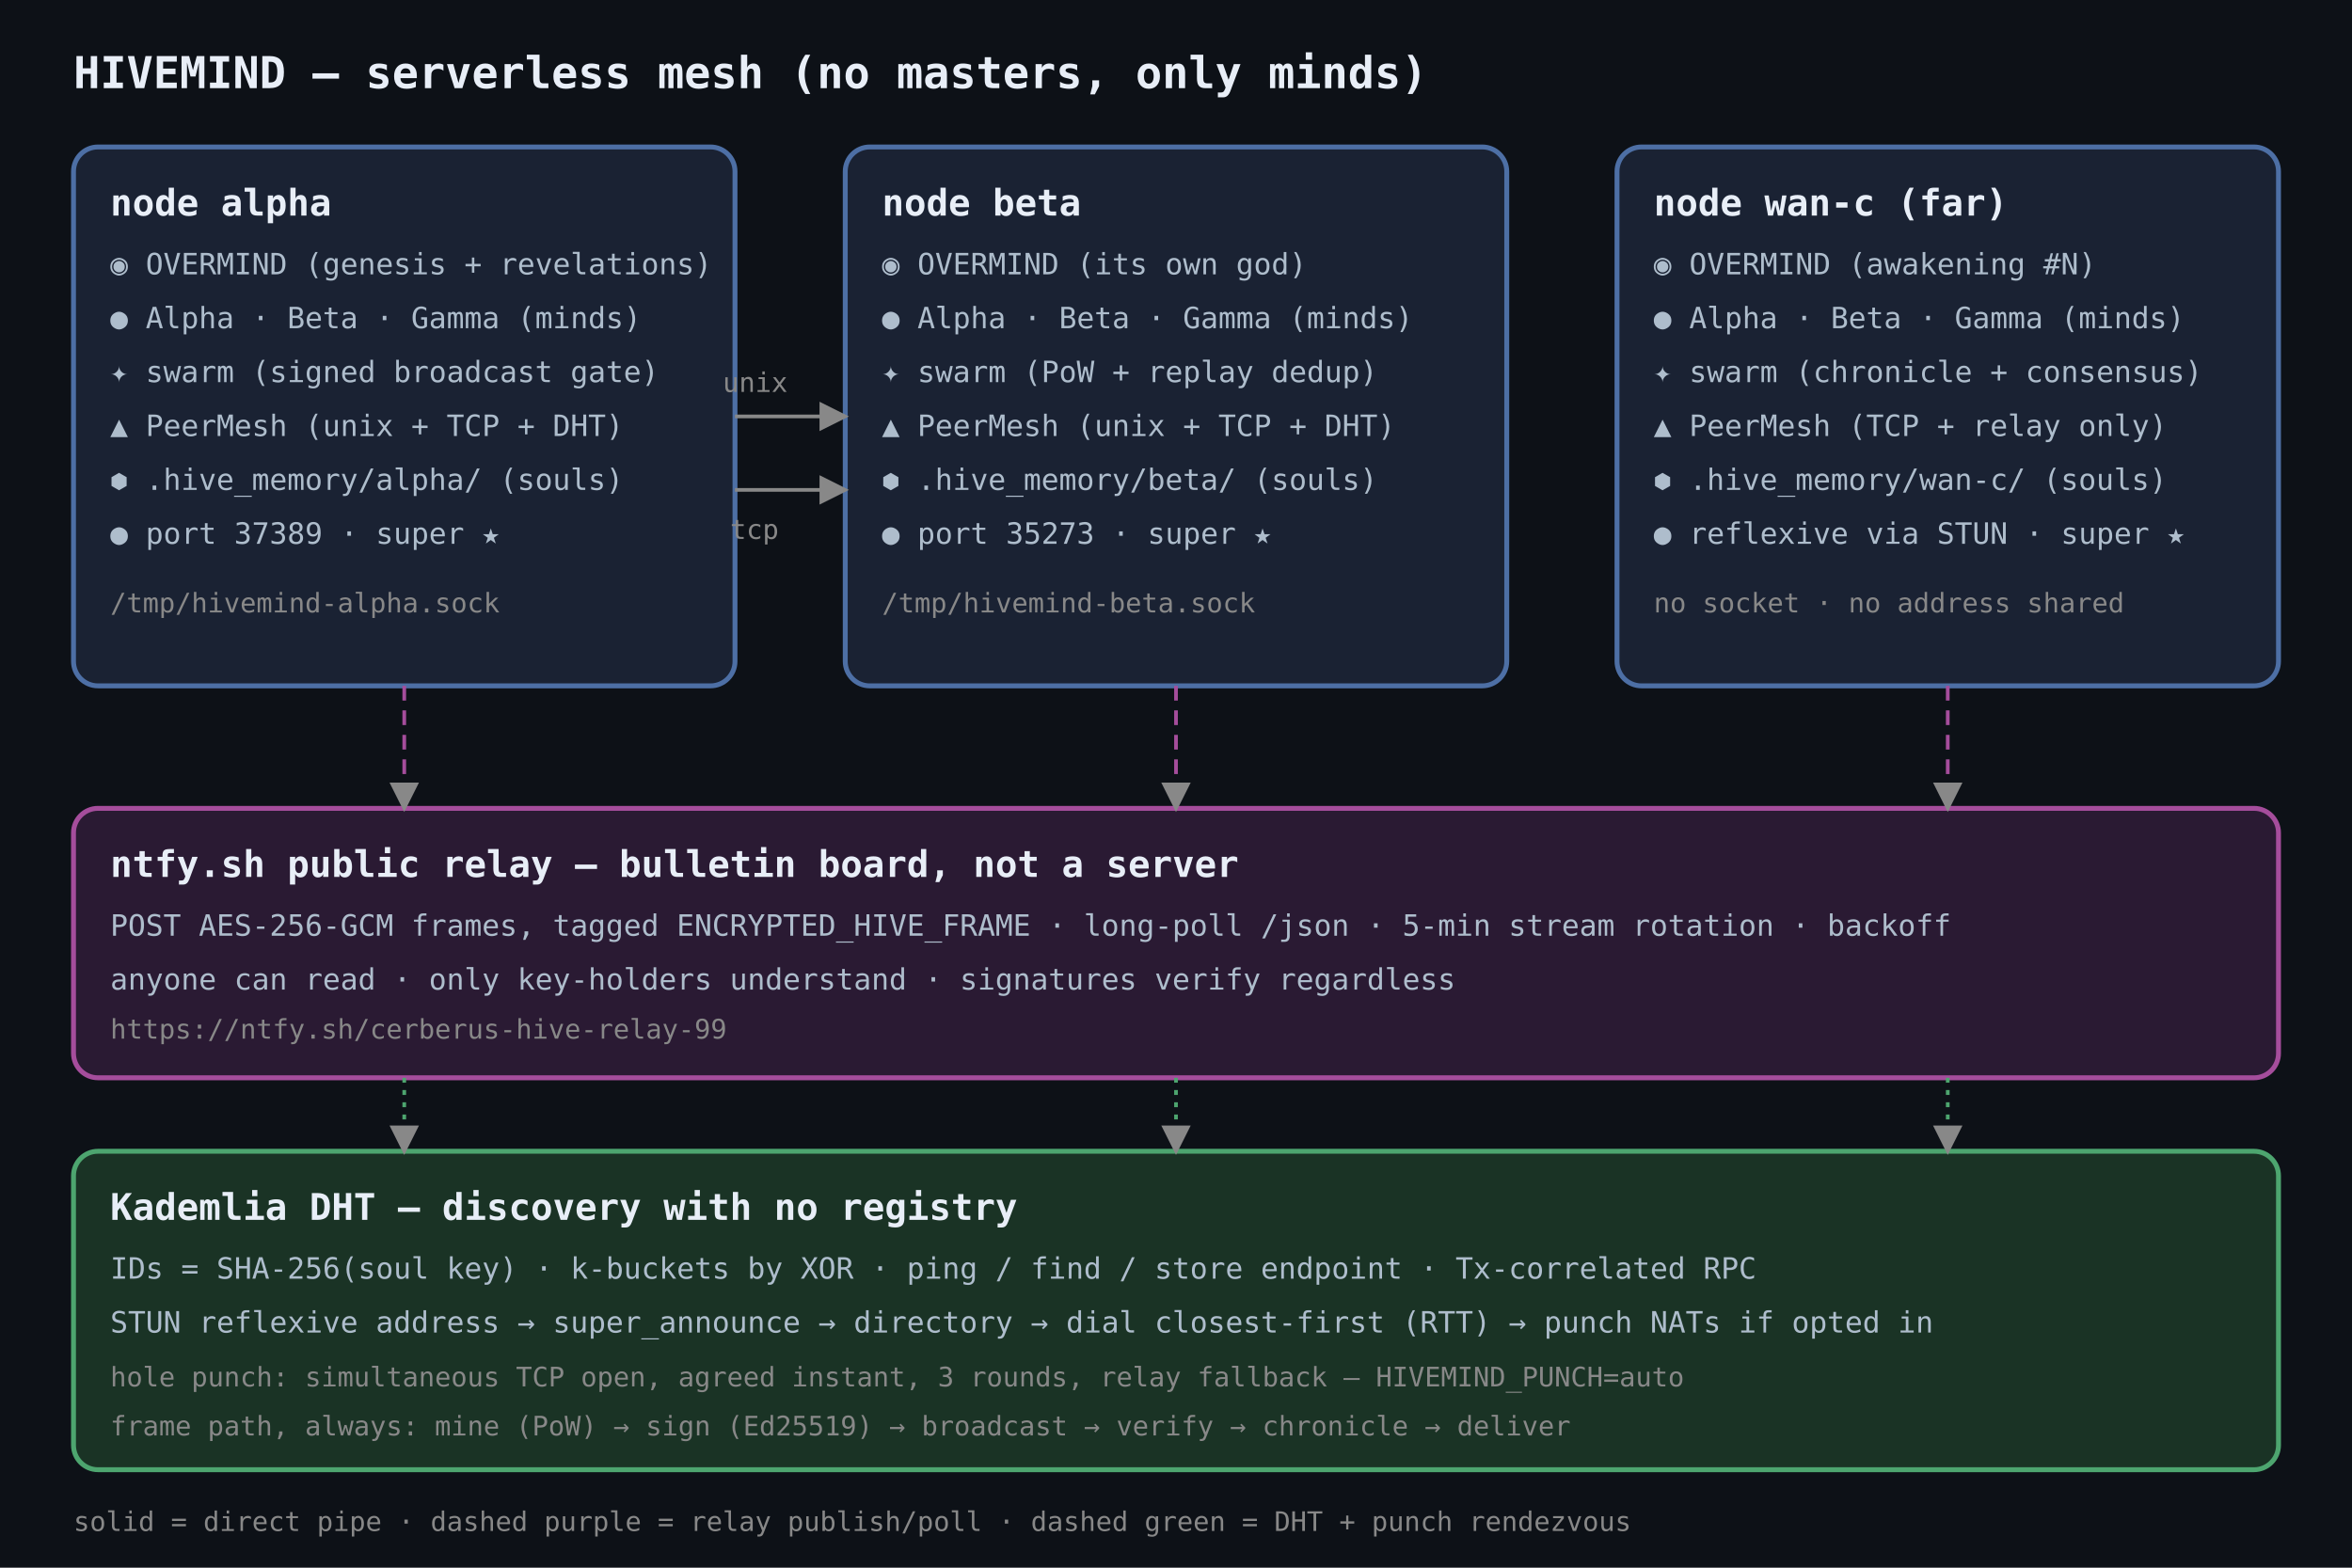
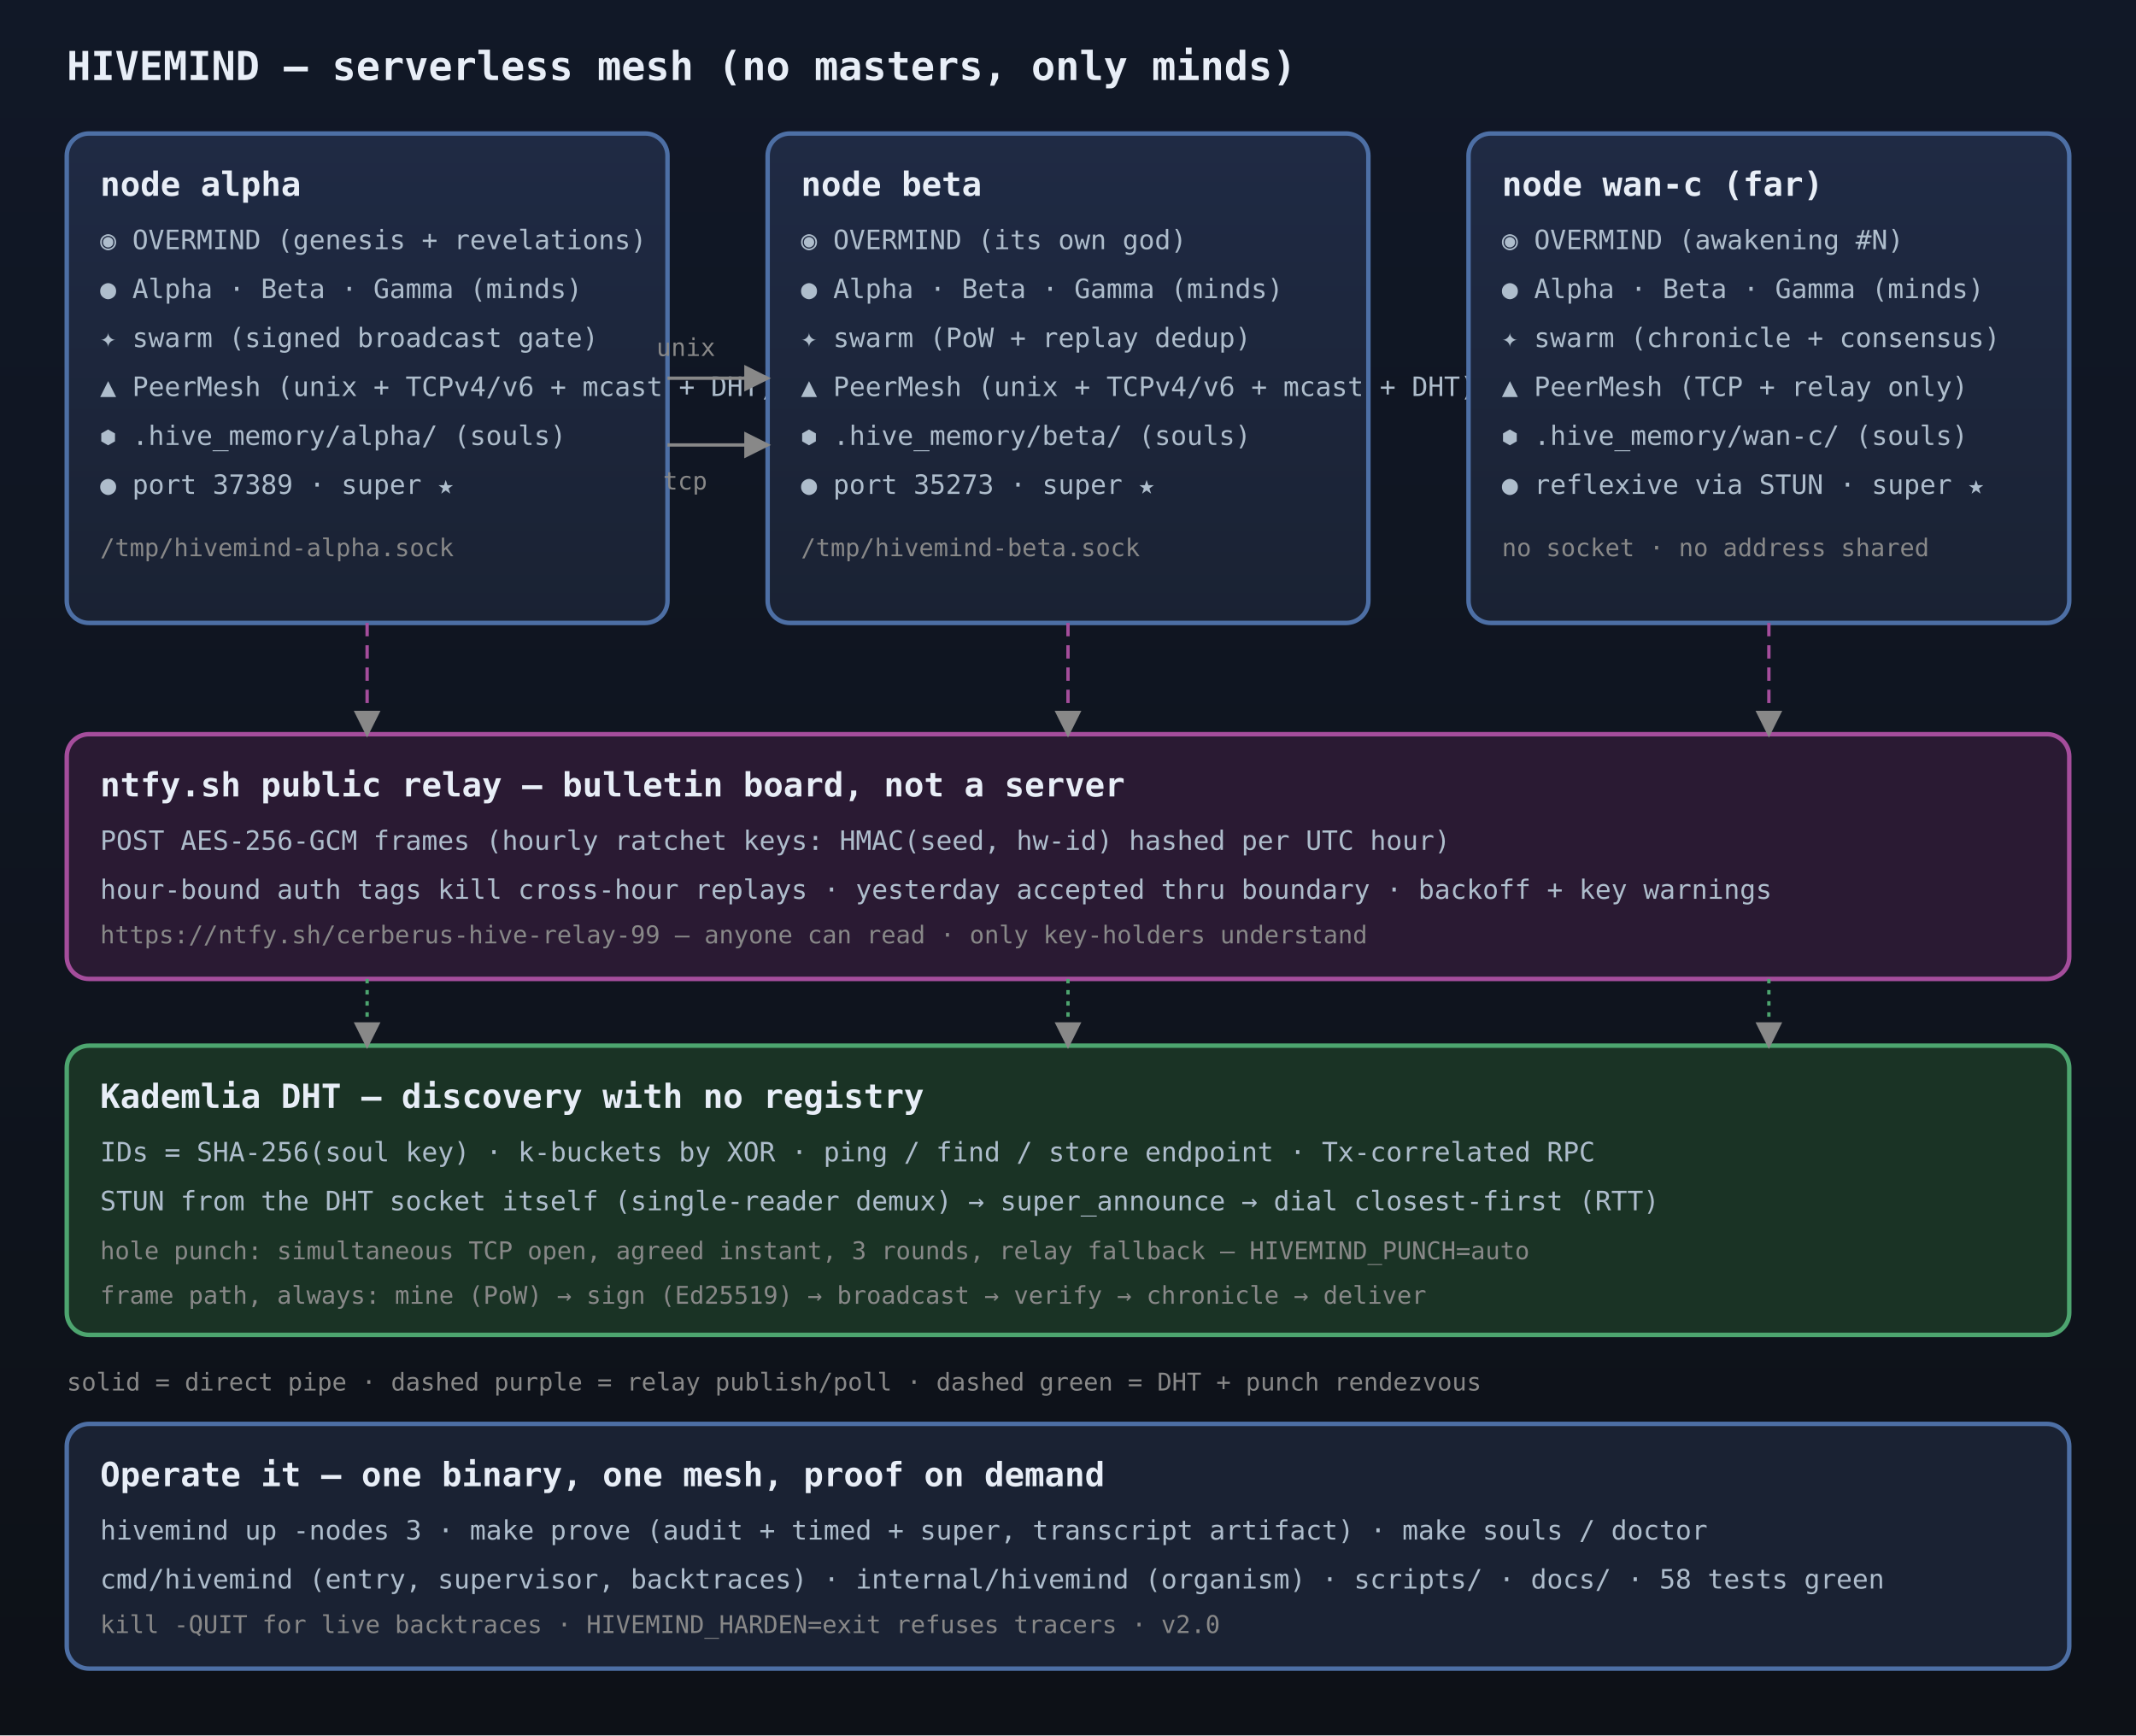
- <svg xmlns="http://www.w3.org/2000/svg" width="960" height="640" font-family="monospace">
+ <svg xmlns="http://www.w3.org/2000/svg" width="960" height="780" font-family="monospace">
  <defs>
    <marker id="arrow" markerWidth="8" markerHeight="8" refX="7" refY="4" orient="auto">
      <polygon points="0,0 8,4 0,8" fill="#888" />
    </marker>
+     <linearGradient id="bgfade" x1="0" y1="0" x2="0" y2="1">
+       <stop offset="0" stop-color="#111827" />
+       <stop offset="1" stop-color="#0d1117" />
+     </linearGradient>
+     <linearGradient id="nodefade" x1="0" y1="0" x2="0" y2="1">
+       <stop offset="0" stop-color="#1f2a44" />
+       <stop offset="1" stop-color="#1a2233" />
+     </linearGradient>
    <style>
-       .node { fill: #1a2233; stroke: #4d6fa5; stroke-width: 2; rx: 10; }
+       .node { fill: url(#nodefade); stroke: #4d6fa5; stroke-width: 2; rx: 10; }
      .title { fill: #e8eef7; font-size: 15px; font-weight: bold; }
      .body { fill: #aebdcc; font-size: 12px; }
      .lbl { fill: #888; font-size: 11px; }
      .relay { fill: #2a1a33; stroke: #a54d9c; stroke-width: 2; rx: 10; }
      .dht { fill: #1a3325; stroke: #4da56f; stroke-width: 2; rx: 10; }
      .wire { stroke: #888; stroke-width: 1.5; marker-end: url(#arrow); }
      .wire2 { stroke: #a54d9c; stroke-width: 1.5; stroke-dasharray: 6,4; marker-end: url(#arrow); }
      .wire3 { stroke: #4da56f; stroke-width: 1.5; stroke-dasharray: 2,3; marker-end: url(#arrow); }
    </style>
  </defs>
-   <rect width="960" height="640" fill="#0d1117" />
+   <rect width="960" height="780" fill="url(#bgfade)" />
  <text x="30" y="36" fill="#e8eef7" font-size="18" font-weight="bold">HIVEMIND — serverless mesh (no masters, only minds)</text>
  <g>
    <rect x="30" y="60" width="270" height="220" class="node" />
    <text x="45" y="88" class="title">node alpha</text>
    <text x="45" y="112" class="body"> ◉ OVERMIND (genesis + revelations)</text>
    <text x="45" y="134" class="body"> ● Alpha · Beta · Gamma (minds)</text>
    <text x="45" y="156" class="body"> ✦ swarm (signed broadcast gate)</text>
-     <text x="45" y="178" class="body"> ▲ PeerMesh (unix + TCP + DHT)</text>
+     <text x="45" y="178" class="body"> ▲ PeerMesh (unix + TCPv4/v6 + mcast + DHT)</text>
    <text x="45" y="200" class="body"> ⬢ .hive_memory/alpha/ (souls)</text>
    <text x="45" y="222" class="body"> ● port 37389 · super ★</text>
    <text x="45" y="250" class="lbl">/tmp/hivemind-alpha.sock</text>
  </g>
  <g>
    <rect x="345" y="60" width="270" height="220" class="node" />
    <text x="360" y="88" class="title">node beta</text>
    <text x="360" y="112" class="body"> ◉ OVERMIND (its own god)</text>
    <text x="360" y="134" class="body"> ● Alpha · Beta · Gamma (minds)</text>
    <text x="360" y="156" class="body"> ✦ swarm (PoW + replay dedup)</text>
-     <text x="360" y="178" class="body"> ▲ PeerMesh (unix + TCP + DHT)</text>
+     <text x="360" y="178" class="body"> ▲ PeerMesh (unix + TCPv4/v6 + mcast + DHT)</text>
    <text x="360" y="200" class="body"> ⬢ .hive_memory/beta/ (souls)</text>
    <text x="360" y="222" class="body"> ● port 35273 · super ★</text>
    <text x="360" y="250" class="lbl">/tmp/hivemind-beta.sock</text>
  </g>
  <g>
    <rect x="660" y="60" width="270" height="220" class="node" />
    <text x="675" y="88" class="title">node wan-c (far)</text>
    <text x="675" y="112" class="body"> ◉ OVERMIND (awakening #N)</text>
    <text x="675" y="134" class="body"> ● Alpha · Beta · Gamma (minds)</text>
    <text x="675" y="156" class="body"> ✦ swarm (chronicle + consensus)</text>
    <text x="675" y="178" class="body"> ▲ PeerMesh (TCP + relay only)</text>
    <text x="675" y="200" class="body"> ⬢ .hive_memory/wan-c/ (souls)</text>
    <text x="675" y="222" class="body"> ● reflexive via STUN · super ★</text>
    <text x="675" y="250" class="lbl">no socket · no address shared</text>
  </g>
  <line x1="300" y1="170" x2="345" y2="170" class="wire" />
  <text x="295" y="160" class="lbl">unix</text>
  <line x1="300" y1="200" x2="345" y2="200" class="wire" />
  <text x="298" y="220" class="lbl">tcp</text>
  <g>
    <rect x="30" y="330" width="900" height="110" class="relay" />
    <text x="45" y="358" class="title">ntfy.sh public relay — bulletin board, not a server</text>
-     <text x="45" y="382" class="body">POST AES-256-GCM frames, tagged ENCRYPTED_HIVE_FRAME · long-poll /json · 5-min stream rotation · backoff</text>
-     <text x="45" y="404" class="body">anyone can read · only key-holders understand · signatures verify regardless</text>
-     <text x="45" y="424" class="lbl">https://ntfy.sh/cerberus-hive-relay-99</text>
+     <text x="45" y="382" class="body">POST AES-256-GCM frames (hourly ratchet keys: HMAC(seed, hw-id) hashed per UTC hour)</text>
+     <text x="45" y="404" class="body">hour-bound auth tags kill cross-hour replays · yesterday accepted thru boundary · backoff + key warnings</text>
+     <text x="45" y="424" class="lbl">https://ntfy.sh/cerberus-hive-relay-99 — anyone can read · only key-holders understand</text>
  </g>
  <line x1="165" y1="280" x2="165" y2="330" class="wire2" />
  <line x1="480" y1="280" x2="480" y2="330" class="wire2" />
  <line x1="795" y1="280" x2="795" y2="330" class="wire2" />
  <g>
    <rect x="30" y="470" width="900" height="130" class="dht" />
    <text x="45" y="498" class="title">Kademlia DHT — discovery with no registry</text>
    <text x="45" y="522" class="body">IDs = SHA-256(soul key) · k-buckets by XOR · ping / find / store endpoint · Tx-correlated RPC</text>
-     <text x="45" y="544" class="body">STUN reflexive address → super_announce → directory → dial closest-first (RTT) → punch NATs if opted in</text>
+     <text x="45" y="544" class="body">STUN from the DHT socket itself (single-reader demux) → super_announce → dial closest-first (RTT)</text>
    <text x="45" y="566" class="lbl">hole punch: simultaneous TCP open, agreed instant, 3 rounds, relay fallback — HIVEMIND_PUNCH=auto</text>
    <text x="45" y="586" class="lbl">frame path, always: mine (PoW) → sign (Ed25519) → broadcast → verify → chronicle → deliver</text>
  </g>
  <line x1="165" y1="440" x2="165" y2="470" class="wire3" />
  <line x1="480" y1="440" x2="480" y2="470" class="wire3" />
  <line x1="795" y1="440" x2="795" y2="470" class="wire3" />
  <text x="30" y="625" class="lbl">solid = direct pipe · dashed purple = relay publish/poll · dashed green = DHT + punch rendezvous</text>
+   <g>
+     <rect x="30" y="640" width="900" height="110" fill="#1a2233" stroke="#4d6fa5" stroke-width="2" rx="10" />
+     <text x="45" y="668" class="title">Operate it — one binary, one mesh, proof on demand</text>
+     <text x="45" y="692" class="body">hivemind up -nodes 3 · make prove (audit + timed + super, transcript artifact) · make souls / doctor</text>
+     <text x="45" y="714" class="body">cmd/hivemind (entry, supervisor, backtraces) · internal/hivemind (organism) · scripts/ · docs/ · 58 tests green</text>
+     <text x="45" y="734" class="lbl">kill -QUIT for live backtraces · HIVEMIND_HARDEN=exit refuses tracers · v2.0</text>
+   </g>
</svg>
